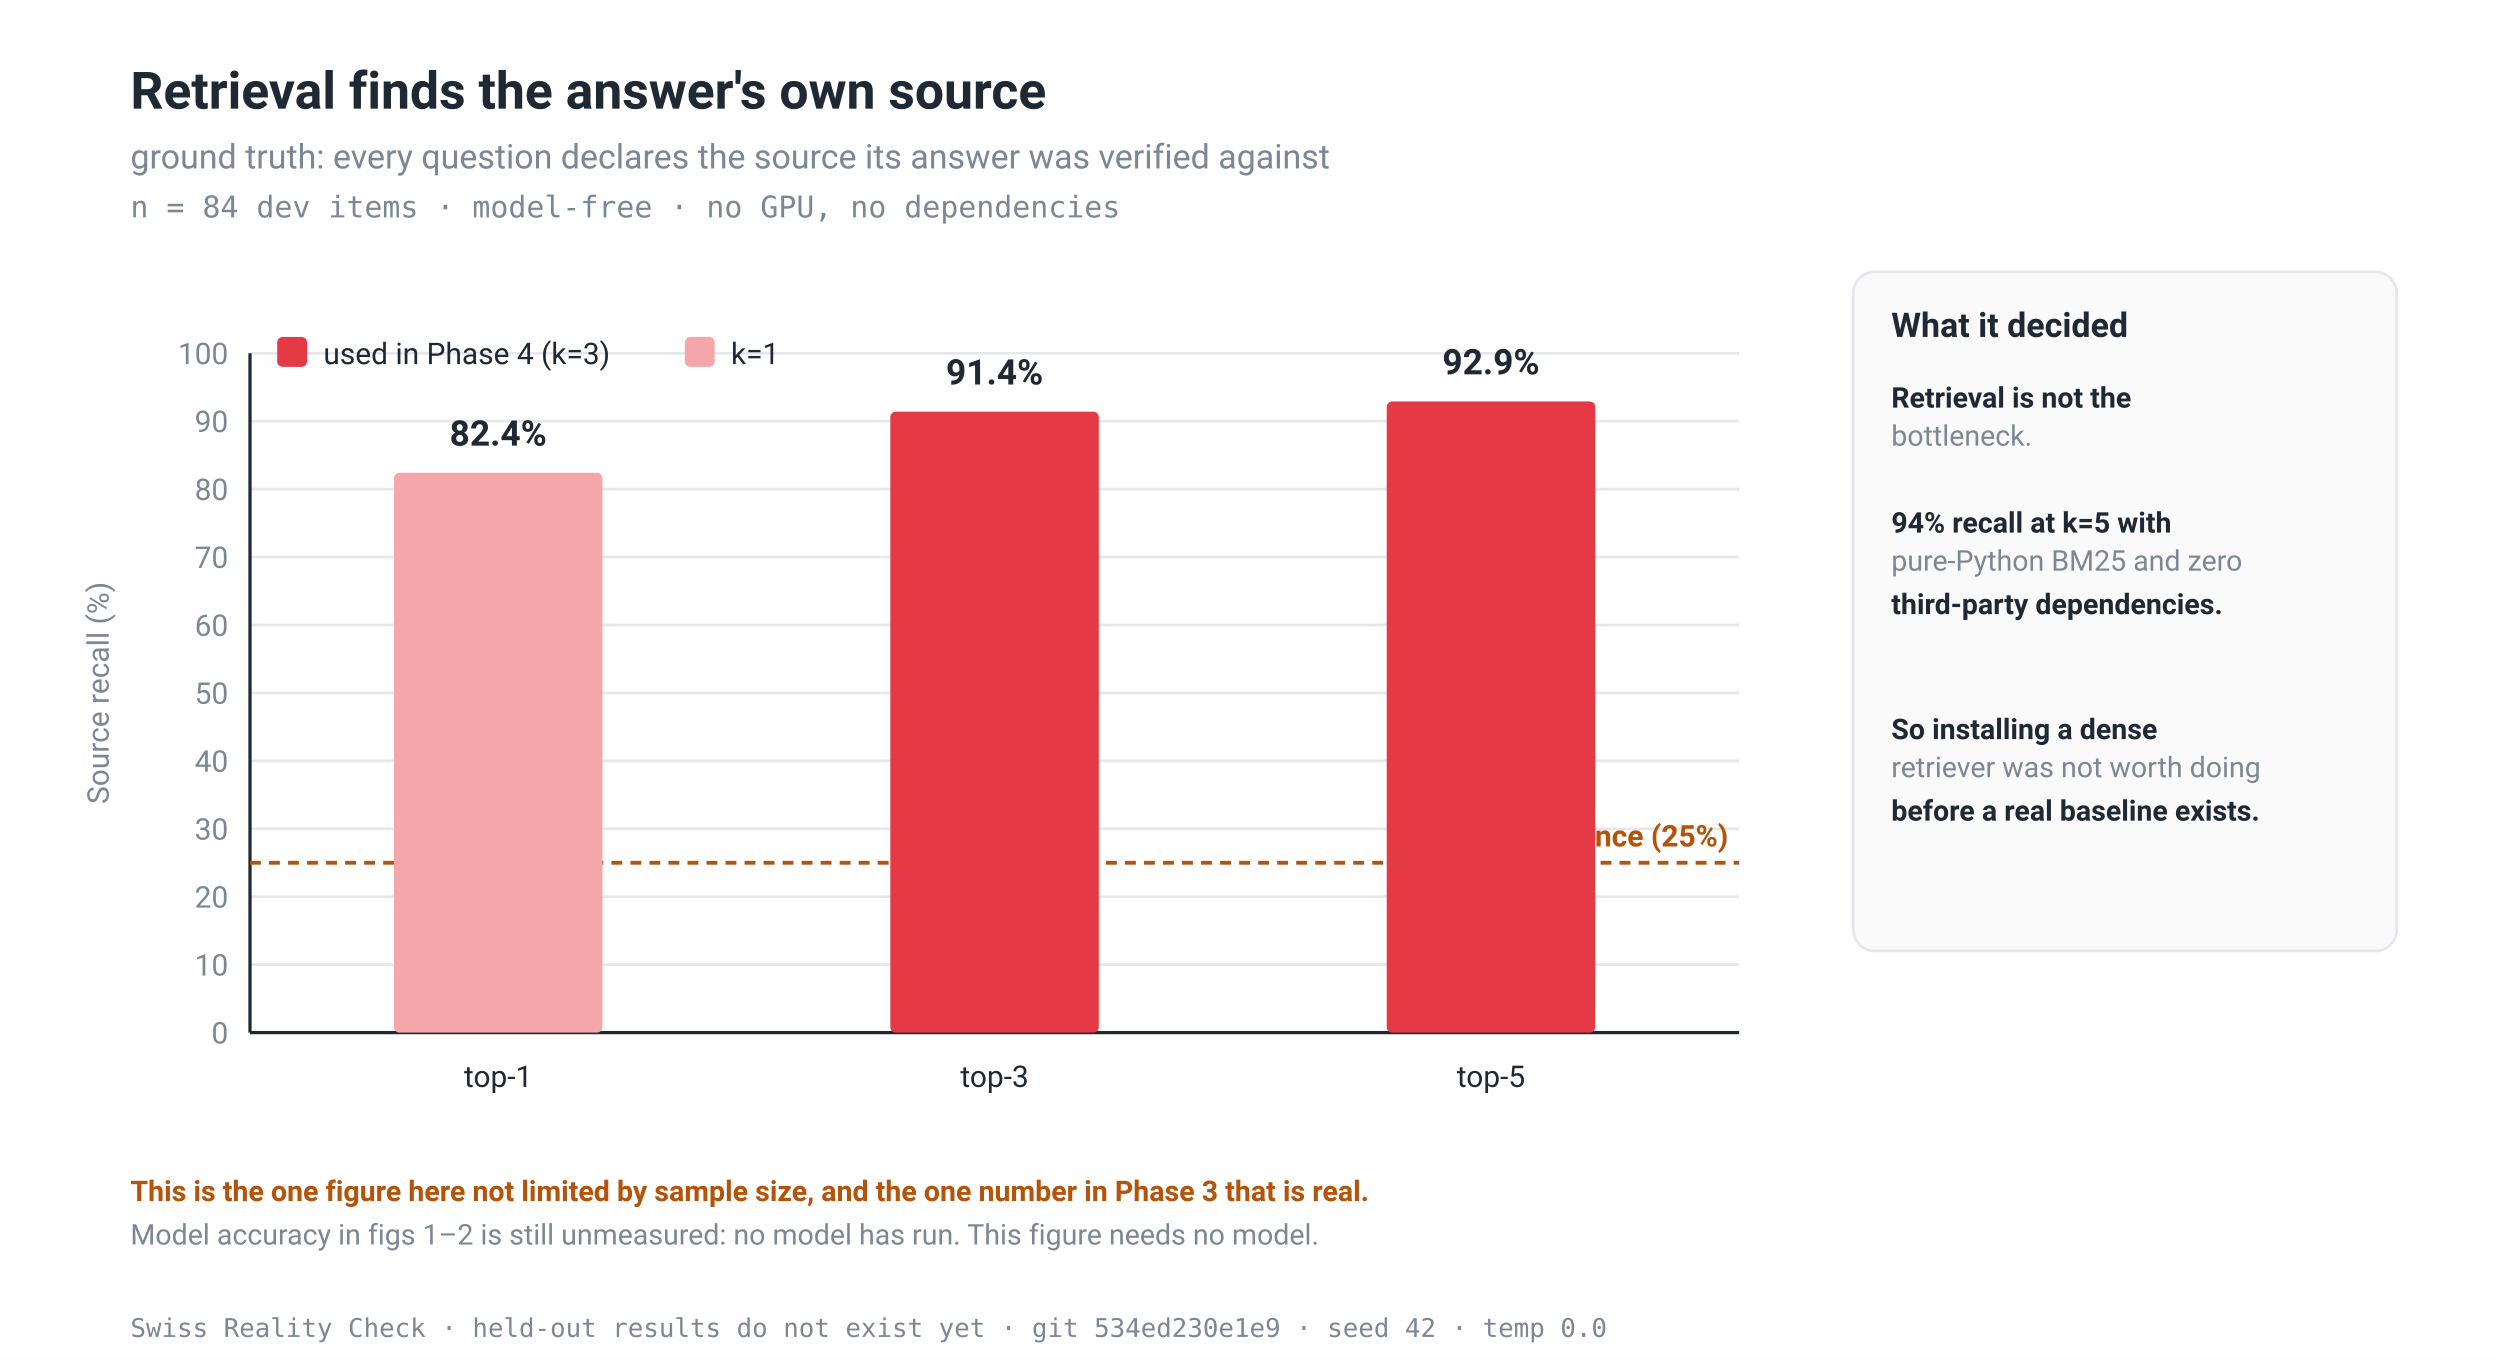
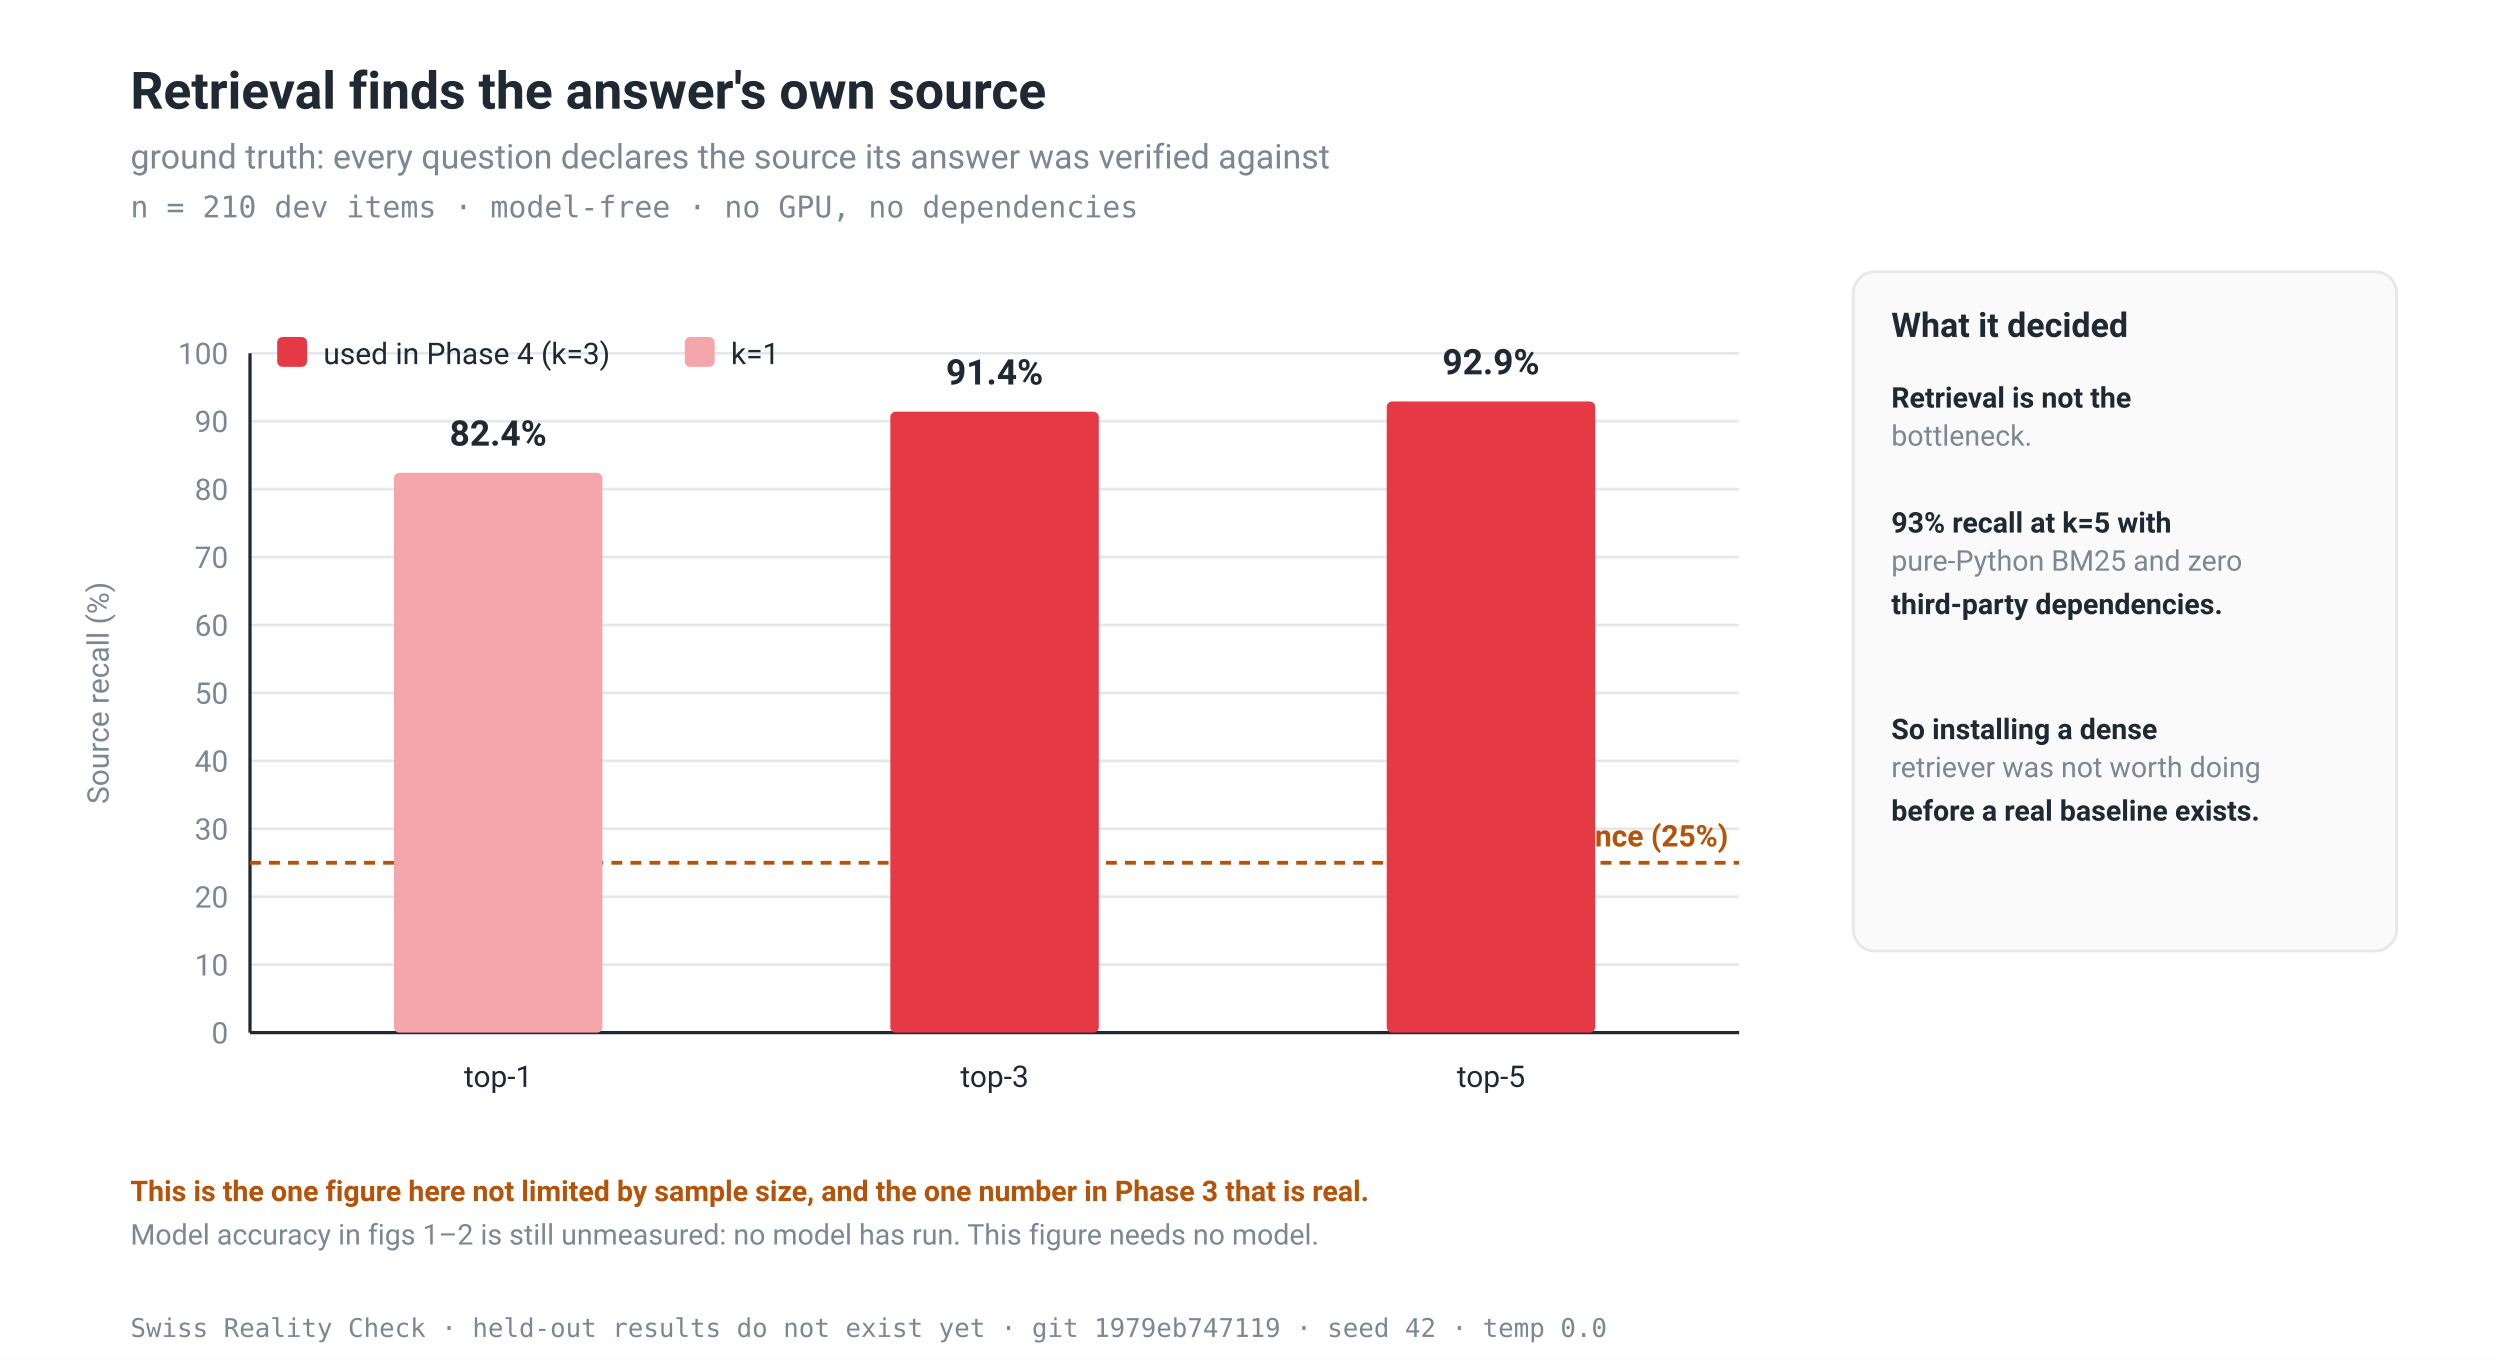
<svg xmlns="http://www.w3.org/2000/svg" width="920" height="500" viewBox="0 0 920 500" role="img" aria-labelledby="t" font-family="ui-sans-serif, -apple-system, 'Segoe UI', Roboto, 'Helvetica Neue', Arial, sans-serif">
  <rect width="920" height="500" fill="#FFFFFF" />
  <text x="48.00" y="40.00" font-family="ui-sans-serif, -apple-system, 'Segoe UI', Roboto, 'Helvetica Neue', Arial, sans-serif" font-size="19" fill="#1F2933" font-weight="bold" text-anchor="start" opacity="1.0" font-style="">Retrieval finds the answer's own source</text>
  <text x="48.00" y="62.00" font-family="ui-sans-serif, -apple-system, 'Segoe UI', Roboto, 'Helvetica Neue', Arial, sans-serif" font-size="12.5" fill="#7B8794" font-weight="normal" text-anchor="start" opacity="1.0" font-style="">ground truth: every question declares the source its answer was verified against</text>
-   <text x="48.00" y="80.00" font-family="ui-monospace, SFMono-Regular, Menlo, Consolas, monospace" font-size="11" fill="#7B8794" font-weight="normal" text-anchor="start" opacity="1.0" font-style="">n = 84 dev items · model-free · no GPU, no dependencies</text>
+   <text x="48.00" y="80.00" font-family="ui-monospace, SFMono-Regular, Menlo, Consolas, monospace" font-size="11" fill="#7B8794" font-weight="normal" text-anchor="start" opacity="1.0" font-style="">n = 210 dev items · model-free · no GPU, no dependencies</text>
  <line x1="92.00" y1="380.00" x2="640.00" y2="380.00" stroke="#E4E7EB" stroke-width="1" stroke-linecap="butt" />
  <text x="84.00" y="384.00" font-family="ui-sans-serif, -apple-system, 'Segoe UI', Roboto, 'Helvetica Neue', Arial, sans-serif" font-size="11" fill="#7B8794" font-weight="normal" text-anchor="end" opacity="1.0" font-style="">0</text>
  <line x1="92.00" y1="355.00" x2="640.00" y2="355.00" stroke="#E4E7EB" stroke-width="1" stroke-linecap="butt" />
  <text x="84.00" y="359.00" font-family="ui-sans-serif, -apple-system, 'Segoe UI', Roboto, 'Helvetica Neue', Arial, sans-serif" font-size="11" fill="#7B8794" font-weight="normal" text-anchor="end" opacity="1.0" font-style="">10</text>
  <line x1="92.00" y1="330.00" x2="640.00" y2="330.00" stroke="#E4E7EB" stroke-width="1" stroke-linecap="butt" />
  <text x="84.00" y="334.00" font-family="ui-sans-serif, -apple-system, 'Segoe UI', Roboto, 'Helvetica Neue', Arial, sans-serif" font-size="11" fill="#7B8794" font-weight="normal" text-anchor="end" opacity="1.0" font-style="">20</text>
  <line x1="92.00" y1="305.00" x2="640.00" y2="305.00" stroke="#E4E7EB" stroke-width="1" stroke-linecap="butt" />
  <text x="84.00" y="309.00" font-family="ui-sans-serif, -apple-system, 'Segoe UI', Roboto, 'Helvetica Neue', Arial, sans-serif" font-size="11" fill="#7B8794" font-weight="normal" text-anchor="end" opacity="1.0" font-style="">30</text>
  <line x1="92.00" y1="280.00" x2="640.00" y2="280.00" stroke="#E4E7EB" stroke-width="1" stroke-linecap="butt" />
  <text x="84.00" y="284.00" font-family="ui-sans-serif, -apple-system, 'Segoe UI', Roboto, 'Helvetica Neue', Arial, sans-serif" font-size="11" fill="#7B8794" font-weight="normal" text-anchor="end" opacity="1.0" font-style="">40</text>
  <line x1="92.00" y1="255.00" x2="640.00" y2="255.00" stroke="#E4E7EB" stroke-width="1" stroke-linecap="butt" />
  <text x="84.00" y="259.00" font-family="ui-sans-serif, -apple-system, 'Segoe UI', Roboto, 'Helvetica Neue', Arial, sans-serif" font-size="11" fill="#7B8794" font-weight="normal" text-anchor="end" opacity="1.0" font-style="">50</text>
  <line x1="92.00" y1="230.00" x2="640.00" y2="230.00" stroke="#E4E7EB" stroke-width="1" stroke-linecap="butt" />
  <text x="84.00" y="234.00" font-family="ui-sans-serif, -apple-system, 'Segoe UI', Roboto, 'Helvetica Neue', Arial, sans-serif" font-size="11" fill="#7B8794" font-weight="normal" text-anchor="end" opacity="1.0" font-style="">60</text>
  <line x1="92.00" y1="205.00" x2="640.00" y2="205.00" stroke="#E4E7EB" stroke-width="1" stroke-linecap="butt" />
  <text x="84.00" y="209.00" font-family="ui-sans-serif, -apple-system, 'Segoe UI', Roboto, 'Helvetica Neue', Arial, sans-serif" font-size="11" fill="#7B8794" font-weight="normal" text-anchor="end" opacity="1.0" font-style="">70</text>
  <line x1="92.00" y1="180.00" x2="640.00" y2="180.00" stroke="#E4E7EB" stroke-width="1" stroke-linecap="butt" />
  <text x="84.00" y="184.00" font-family="ui-sans-serif, -apple-system, 'Segoe UI', Roboto, 'Helvetica Neue', Arial, sans-serif" font-size="11" fill="#7B8794" font-weight="normal" text-anchor="end" opacity="1.0" font-style="">80</text>
  <line x1="92.00" y1="155.00" x2="640.00" y2="155.00" stroke="#E4E7EB" stroke-width="1" stroke-linecap="butt" />
  <text x="84.00" y="159.00" font-family="ui-sans-serif, -apple-system, 'Segoe UI', Roboto, 'Helvetica Neue', Arial, sans-serif" font-size="11" fill="#7B8794" font-weight="normal" text-anchor="end" opacity="1.0" font-style="">90</text>
  <line x1="92.00" y1="130.00" x2="640.00" y2="130.00" stroke="#E4E7EB" stroke-width="1" stroke-linecap="butt" />
  <text x="84.00" y="134.00" font-family="ui-sans-serif, -apple-system, 'Segoe UI', Roboto, 'Helvetica Neue', Arial, sans-serif" font-size="11" fill="#7B8794" font-weight="normal" text-anchor="end" opacity="1.0" font-style="">100</text>
  <line x1="92.00" y1="130.00" x2="92.00" y2="380.00" stroke="#1F2933" stroke-width="1.2" stroke-linecap="butt" />
  <line x1="92.00" y1="380.00" x2="640.00" y2="380.00" stroke="#1F2933" stroke-width="1.2" stroke-linecap="butt" />
  <text x="40.00" y="255.00" font-family="ui-sans-serif, -apple-system, 'Segoe UI', Roboto, 'Helvetica Neue', Arial, sans-serif" font-size="11" fill="#7B8794" font-weight="normal" text-anchor="middle" transform="rotate(-90 40.00 255.00)">Source recall (%)</text>
  <line x1="92.00" y1="317.50" x2="640.00" y2="317.50" stroke="#B45309" stroke-width="1.4" stroke-linecap="butt" stroke-dasharray="4 3" />
  <text x="636.00" y="311.50" font-family="ui-sans-serif, -apple-system, 'Segoe UI', Roboto, 'Helvetica Neue', Arial, sans-serif" font-size="11" fill="#B45309" font-weight="bold" text-anchor="end" opacity="1.0" font-style="">chance (25%)</text>
  <rect x="144.97" y="174.00" width="76.72" height="206.00" rx="2" fill="#F4A6AB" stroke="none" stroke-width="1.4" opacity="1.0" />
  <text x="183.33" y="164.00" font-family="ui-sans-serif, -apple-system, 'Segoe UI', Roboto, 'Helvetica Neue', Arial, sans-serif" font-size="13" fill="#1F2933" font-weight="bold" text-anchor="middle" opacity="1.0" font-style="">82.4%</text>
  <rect x="327.64" y="151.50" width="76.72" height="228.50" rx="2" fill="#E63946" stroke="none" stroke-width="1.4" opacity="1.0" />
  <text x="366.00" y="141.50" font-family="ui-sans-serif, -apple-system, 'Segoe UI', Roboto, 'Helvetica Neue', Arial, sans-serif" font-size="13" fill="#1F2933" font-weight="bold" text-anchor="middle" opacity="1.0" font-style="">91.4%</text>
  <rect x="510.31" y="147.75" width="76.72" height="232.25" rx="2" fill="#E63946" stroke="none" stroke-width="1.4" opacity="1.0" />
  <text x="548.67" y="137.75" font-family="ui-sans-serif, -apple-system, 'Segoe UI', Roboto, 'Helvetica Neue', Arial, sans-serif" font-size="13" fill="#1F2933" font-weight="bold" text-anchor="middle" opacity="1.0" font-style="">92.9%</text>
  <text x="183.33" y="400.00" font-family="ui-sans-serif, -apple-system, 'Segoe UI', Roboto, 'Helvetica Neue', Arial, sans-serif" font-size="11" fill="#1F2933" font-weight="normal" text-anchor="middle" opacity="1.0" font-style="">top-1</text>
  <text x="366.00" y="400.00" font-family="ui-sans-serif, -apple-system, 'Segoe UI', Roboto, 'Helvetica Neue', Arial, sans-serif" font-size="11" fill="#1F2933" font-weight="normal" text-anchor="middle" opacity="1.0" font-style="">top-3</text>
  <text x="548.67" y="400.00" font-family="ui-sans-serif, -apple-system, 'Segoe UI', Roboto, 'Helvetica Neue', Arial, sans-serif" font-size="11" fill="#1F2933" font-weight="normal" text-anchor="middle" opacity="1.0" font-style="">top-5</text>
  <rect x="102.00" y="124.00" width="11.00" height="11.00" rx="2" fill="#E63946" stroke="none" stroke-width="1" opacity="1.0" />
  <text x="119.00" y="134.00" font-family="ui-sans-serif, -apple-system, 'Segoe UI', Roboto, 'Helvetica Neue', Arial, sans-serif" font-size="11" fill="#1F2933" font-weight="normal" text-anchor="start" opacity="1.0" font-style="">used in Phase 4 (k=3)</text>
  <rect x="252.00" y="124.00" width="11.00" height="11.00" rx="2" fill="#F4A6AB" stroke="none" stroke-width="1" opacity="1.0" />
  <text x="269.00" y="134.00" font-family="ui-sans-serif, -apple-system, 'Segoe UI', Roboto, 'Helvetica Neue', Arial, sans-serif" font-size="11" fill="#1F2933" font-weight="normal" text-anchor="start" opacity="1.0" font-style="">k=1</text>
  <rect x="682.00" y="100.00" width="200.00" height="250.00" rx="8" fill="#FAFAFB" stroke="#E4E7EB" stroke-width="1" opacity="1.0" />
  <text x="696.00" y="124.00" font-family="ui-sans-serif, -apple-system, 'Segoe UI', Roboto, 'Helvetica Neue', Arial, sans-serif" font-size="12.5" fill="#1F2933" font-weight="bold" text-anchor="start" opacity="1.0" font-style="">What it decided</text>
  <text x="696.00" y="150.00" font-family="ui-sans-serif, -apple-system, 'Segoe UI', Roboto, 'Helvetica Neue', Arial, sans-serif" font-size="10.5" fill="#1F2933" font-weight="bold" text-anchor="start" opacity="1.0" font-style="">Retrieval is not the</text>
  <text x="696.00" y="164.00" font-family="ui-sans-serif, -apple-system, 'Segoe UI', Roboto, 'Helvetica Neue', Arial, sans-serif" font-size="10.5" fill="#7B8794" font-weight="normal" text-anchor="start" opacity="1.0" font-style="">bottleneck.</text>
-   <text x="696.00" y="196.00" font-family="ui-sans-serif, -apple-system, 'Segoe UI', Roboto, 'Helvetica Neue', Arial, sans-serif" font-size="10.5" fill="#1F2933" font-weight="bold" text-anchor="start" opacity="1.0" font-style="">94% recall at k=5 with</text>
+   <text x="696.00" y="196.00" font-family="ui-sans-serif, -apple-system, 'Segoe UI', Roboto, 'Helvetica Neue', Arial, sans-serif" font-size="10.5" fill="#1F2933" font-weight="bold" text-anchor="start" opacity="1.0" font-style="">93% recall at k=5 with</text>
  <text x="696.00" y="210.00" font-family="ui-sans-serif, -apple-system, 'Segoe UI', Roboto, 'Helvetica Neue', Arial, sans-serif" font-size="10.5" fill="#7B8794" font-weight="normal" text-anchor="start" opacity="1.0" font-style="">pure-Python BM25 and zero</text>
  <text x="696.00" y="226.00" font-family="ui-sans-serif, -apple-system, 'Segoe UI', Roboto, 'Helvetica Neue', Arial, sans-serif" font-size="10.5" fill="#1F2933" font-weight="bold" text-anchor="start" opacity="1.0" font-style="">third-party dependencies.</text>
  <text x="696.00" y="272.00" font-family="ui-sans-serif, -apple-system, 'Segoe UI', Roboto, 'Helvetica Neue', Arial, sans-serif" font-size="10.5" fill="#1F2933" font-weight="bold" text-anchor="start" opacity="1.0" font-style="">So installing a dense</text>
  <text x="696.00" y="286.00" font-family="ui-sans-serif, -apple-system, 'Segoe UI', Roboto, 'Helvetica Neue', Arial, sans-serif" font-size="10.5" fill="#7B8794" font-weight="normal" text-anchor="start" opacity="1.0" font-style="">retriever was not worth doing</text>
  <text x="696.00" y="302.00" font-family="ui-sans-serif, -apple-system, 'Segoe UI', Roboto, 'Helvetica Neue', Arial, sans-serif" font-size="10.5" fill="#1F2933" font-weight="bold" text-anchor="start" opacity="1.0" font-style="">before a real baseline exists.</text>
  <text x="48.00" y="442.00" font-family="ui-sans-serif, -apple-system, 'Segoe UI', Roboto, 'Helvetica Neue', Arial, sans-serif" font-size="10.5" fill="#B45309" font-weight="bold" text-anchor="start" opacity="1.0" font-style="">This is the one figure here not limited by sample size, and the one number in Phase 3 that is real.</text>
  <text x="48.00" y="458.00" font-family="ui-sans-serif, -apple-system, 'Segoe UI', Roboto, 'Helvetica Neue', Arial, sans-serif" font-size="10.5" fill="#7B8794" font-weight="normal" text-anchor="start" opacity="1.0" font-style="">Model accuracy in figs 1–2 is still unmeasured: no model has run. This figure needs no model.</text>
-   <text x="48.00" y="492.00" font-family="ui-monospace, SFMono-Regular, Menlo, Consolas, monospace" font-size="9.5" fill="#7B8794" font-weight="normal" text-anchor="start" opacity="1.0" font-style="">Swiss Reality Check · held-out results do not exist yet · git 534ed230e1e9 · seed 42 · temp 0.0</text>
+   <text x="48.00" y="492.00" font-family="ui-monospace, SFMono-Regular, Menlo, Consolas, monospace" font-size="9.5" fill="#7B8794" font-weight="normal" text-anchor="start" opacity="1.0" font-style="">Swiss Reality Check · held-out results do not exist yet · git 1979eb747119 · seed 42 · temp 0.0</text>
</svg>
